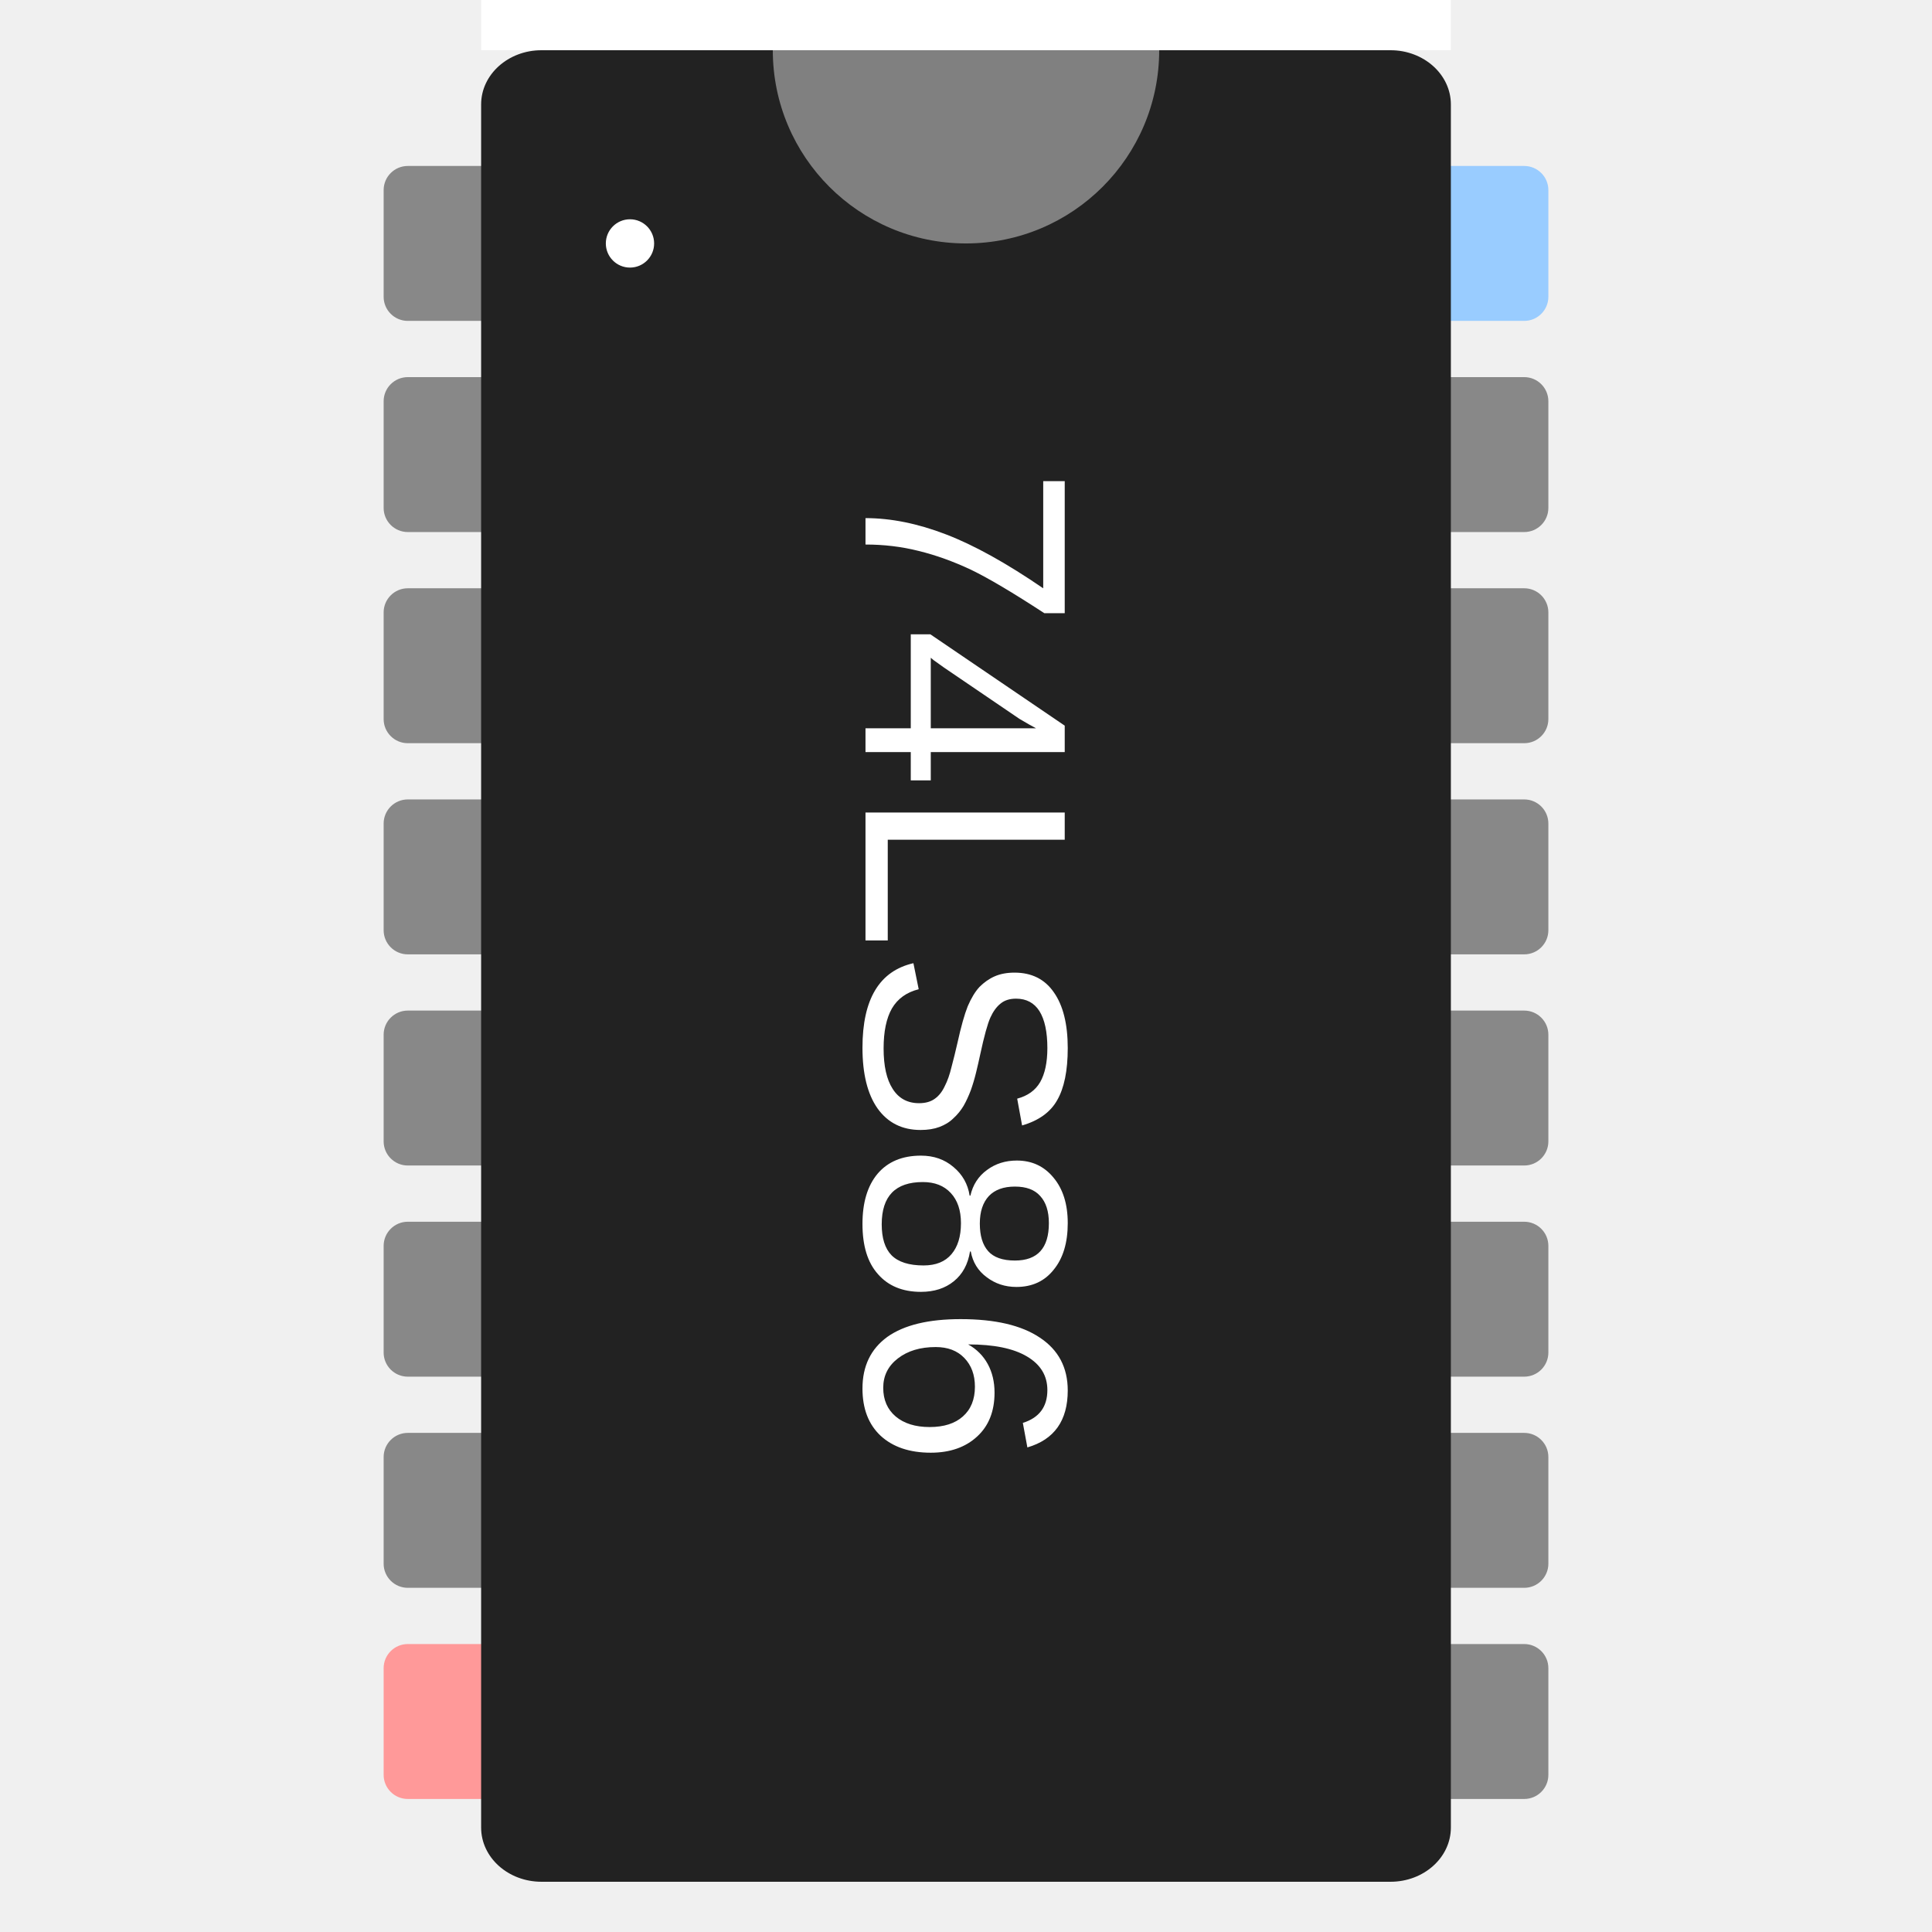
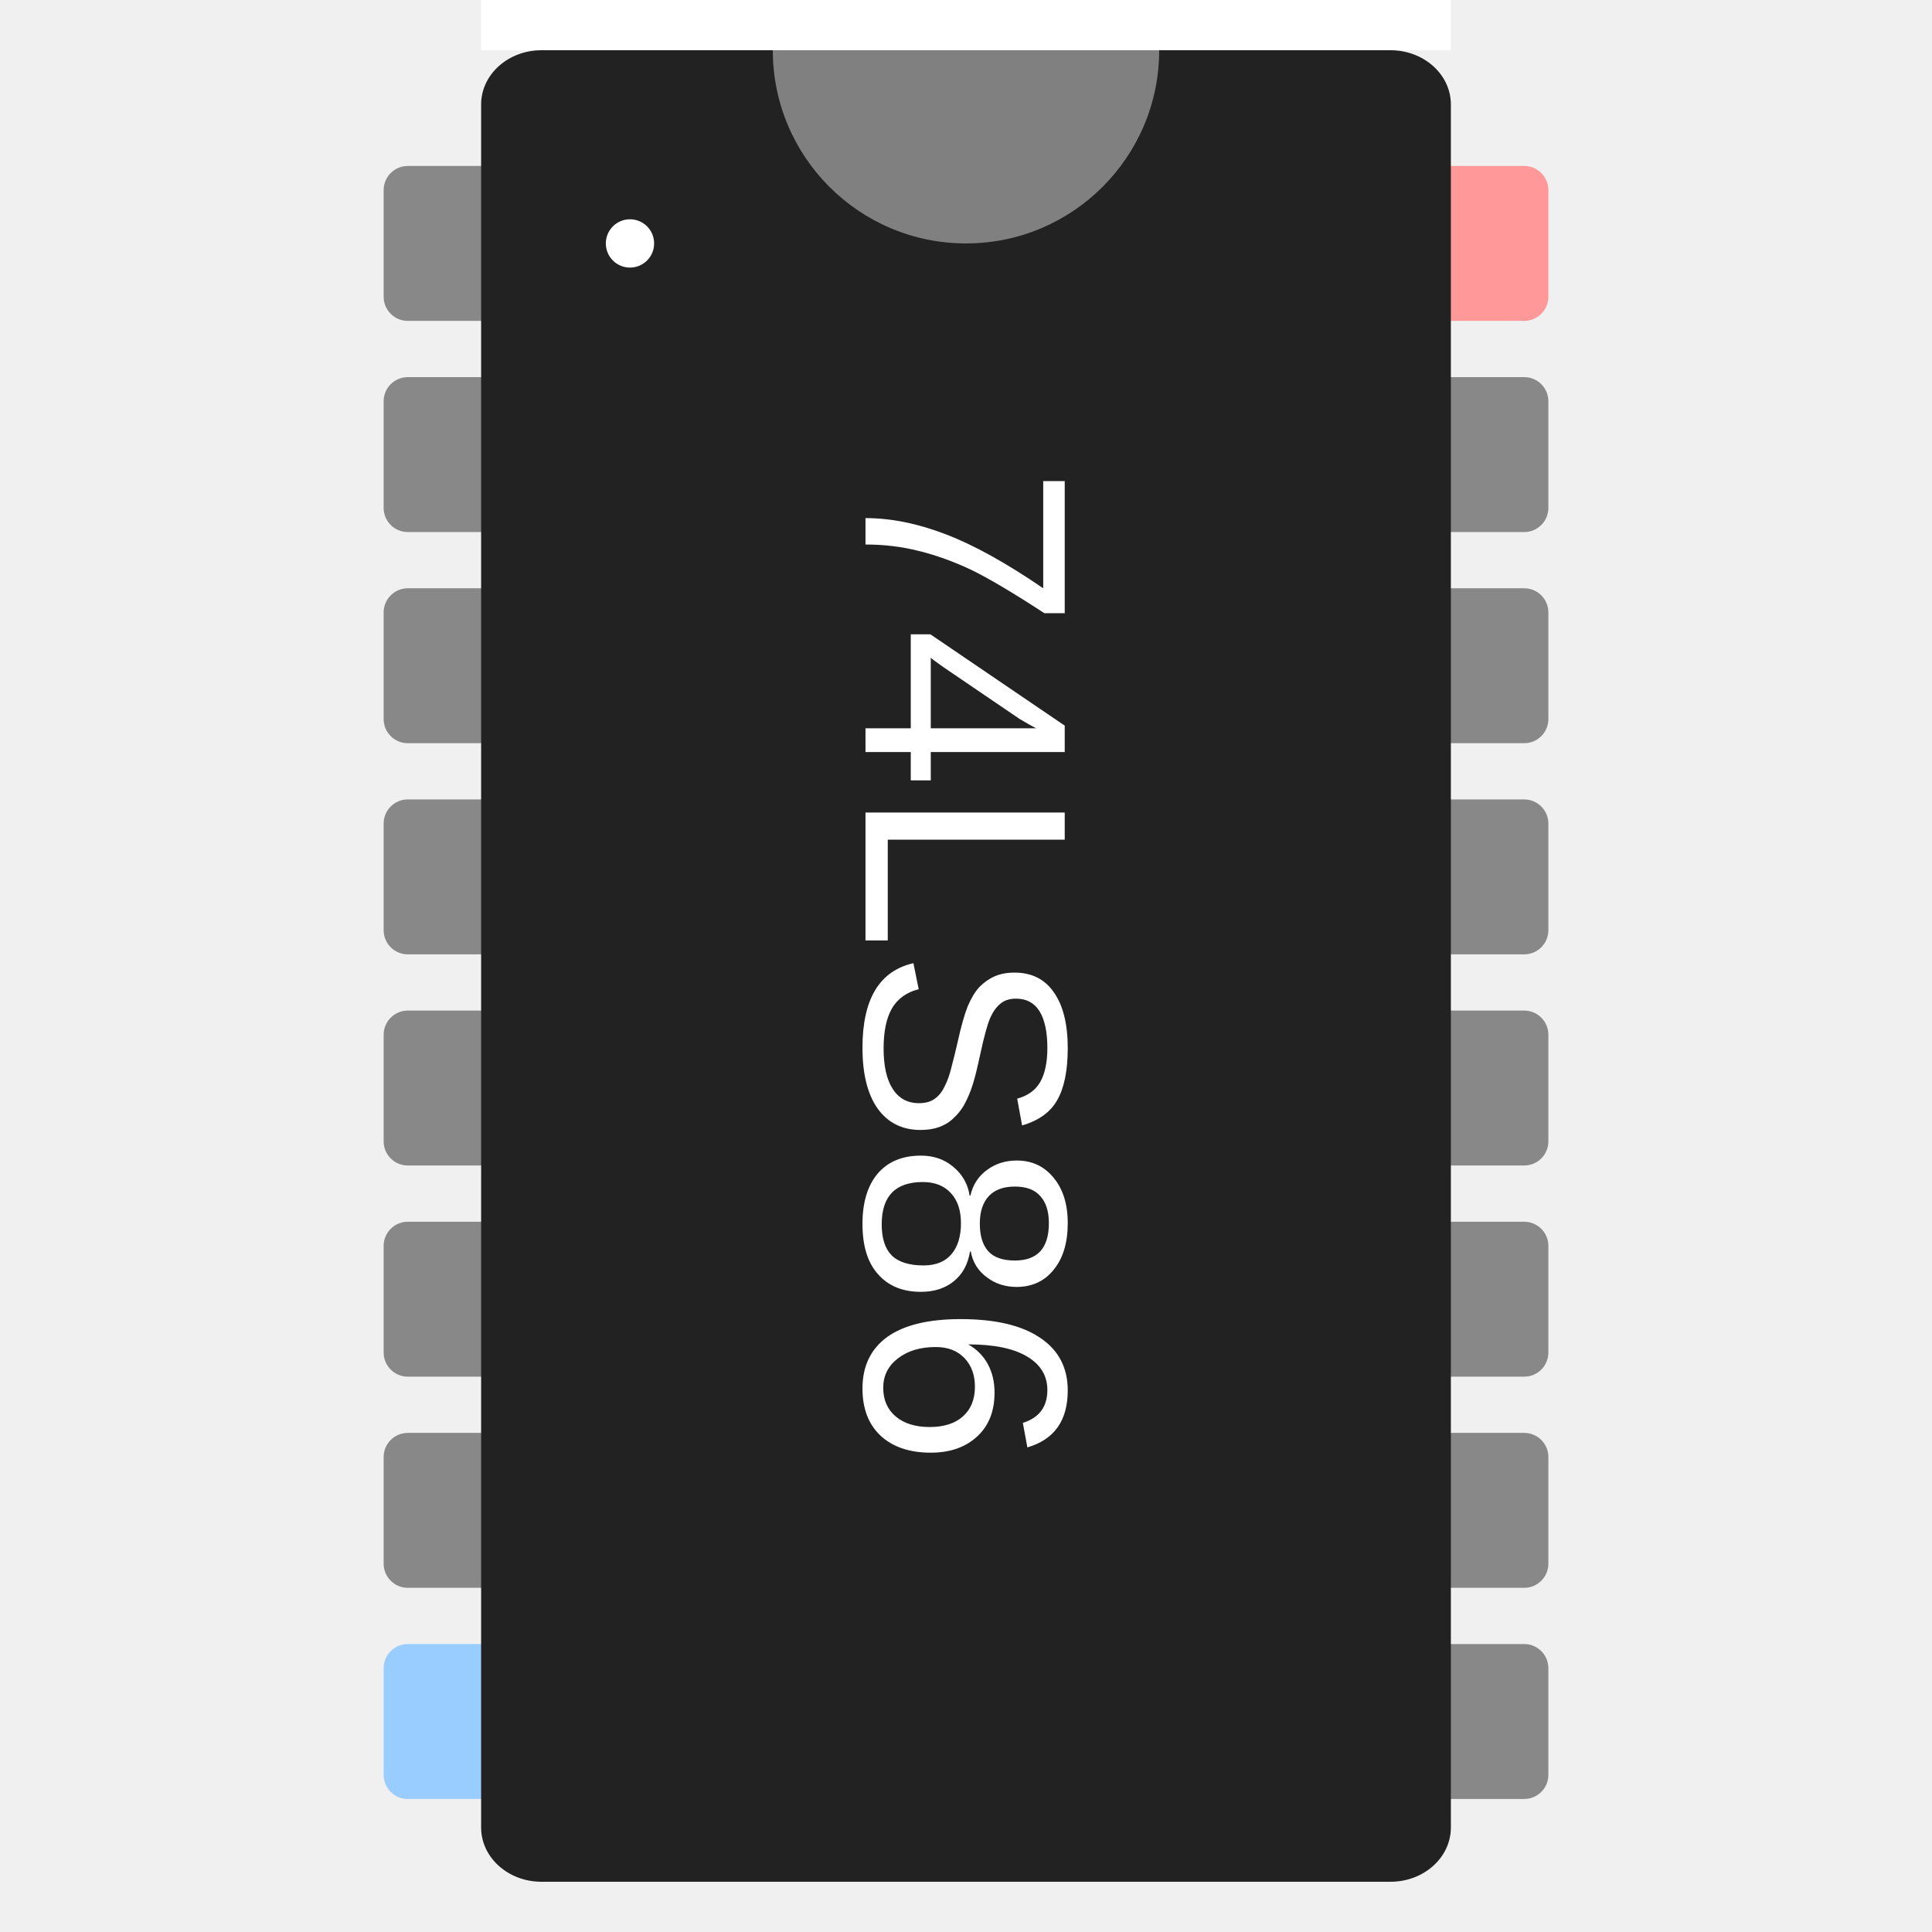
- <svg xmlns="http://www.w3.org/2000/svg" id="eGv8frOkL9S1" viewBox="0 0 80 80" shape-rendering="geometricPrecision" text-rendering="geometricPrecision" project-id="bcc65ac36e1346208d3c495eacd45122" export-id="6c9488548f7b4fcea20dd16e4ce6e570" cached="false" style="background-color:transparent">
+ <svg xmlns="http://www.w3.org/2000/svg" id="eeG2VFjlZH41" viewBox="0 0 80 80" shape-rendering="geometricPrecision" text-rendering="geometricPrecision" project-id="bcc65ac36e1346208d3c495eacd45122" export-id="65613ece3c6f4f038b2954c9911983de" cached="false" style="background-color:transparent">
  <rect width="8.074" height="6.415" rx="1" ry="1" transform="translate(15.88558 6.872375)" fill="#888" />
  <rect width="8.074" height="6.415" rx="1" ry="1" transform="translate(15.88558 15.61583)" fill="#888" />
  <rect width="8.074" height="6.415" rx="1" ry="1" transform="translate(15.88558 24.35928)" fill="#888" />
  <rect width="8.074" height="6.415" rx="1" ry="1" transform="translate(15.88558 33.10273)" fill="#888" />
  <rect width="8.074" height="6.415" rx="1" ry="1" transform="translate(15.88558 41.84618)" fill="#888" />
  <rect width="8.074" height="6.415" rx="1" ry="1" transform="translate(15.88558 50.58963)" fill="#888" />
  <rect width="8.074" height="6.415" rx="1" ry="1" transform="translate(15.88558 59.33308)" fill="#888" />
-   <rect width="8.074" height="6.415" rx="1" ry="1" transform="translate(15.88558 68.07653)" fill="#f99" />
+   <rect width="8.074" height="6.415" rx="1" ry="1" transform="translate(15.88558 68.07653)" fill="#9cf" />
  <rect width="8.074" height="6.415" rx="1" ry="1" transform="translate(56.04065 68.07653)" fill="#888" />
  <rect width="8.074" height="6.415" rx="1" ry="1" transform="translate(56.04065 59.33308)" fill="#888" />
  <rect width="8.074" height="6.415" rx="1" ry="1" transform="translate(56.04065 50.58963)" fill="#888" />
  <rect width="8.074" height="6.415" rx="1" ry="1" transform="translate(56.04065 41.84618)" fill="#888" />
  <rect width="8.074" height="6.415" rx="1" ry="1" transform="translate(56.04065 33.10273)" fill="#888" />
  <rect width="8.074" height="6.415" rx="1" ry="1" transform="translate(56.04065 24.35928)" fill="#888" />
  <rect width="8.074" height="6.415" rx="1" ry="1" transform="translate(56.04065 15.61583)" fill="#888" />
-   <rect width="8.074" height="6.415" rx="1" ry="1" transform="translate(56.04065 6.872374)" fill="#9cf" />
+   <rect width="8.074" height="6.415" rx="1" ry="1" transform="translate(56.04065 6.872374)" fill="#f99" />
  <rect width="40.155" height="84.456" rx="2.5" ry="2.5" transform="matrix(1 0 0 0.89798 19.92246 2.08)" fill="#222" stroke-width="0" />
  <ellipse rx="8" ry="8" transform="translate(40 2.08)" fill="#808080" stroke-width="0" />
  <ellipse rx="1" ry="1" transform="translate(26.08609 10.08)" fill="#fff" stroke-width="0" />
  <rect width="40.155" height="84.456" rx="0" ry="0" transform="matrix(1 0 0 0.178666 19.92246-13.00946)" fill="#fff" stroke="#000" stroke-width="0" />
-   <text dx="0" dy="0" font-family="&quot;arial&quot;" font-size="12" font-weight="400" transform="matrix(0 1-1 0 35.83815 19.3135)" fill="#fff" stroke-width="0">
+   <text dx="0" dy="0" font-family="&quot;arial&quot;" font-size="12" font-weight="400" transform="matrix(0 1-1 0 35.83815 19.3127)" fill="#fff" stroke-width="0">
    <tspan y="0" font-weight="400" stroke-width="0">
74LS86
</tspan>
  </text>
</svg>
